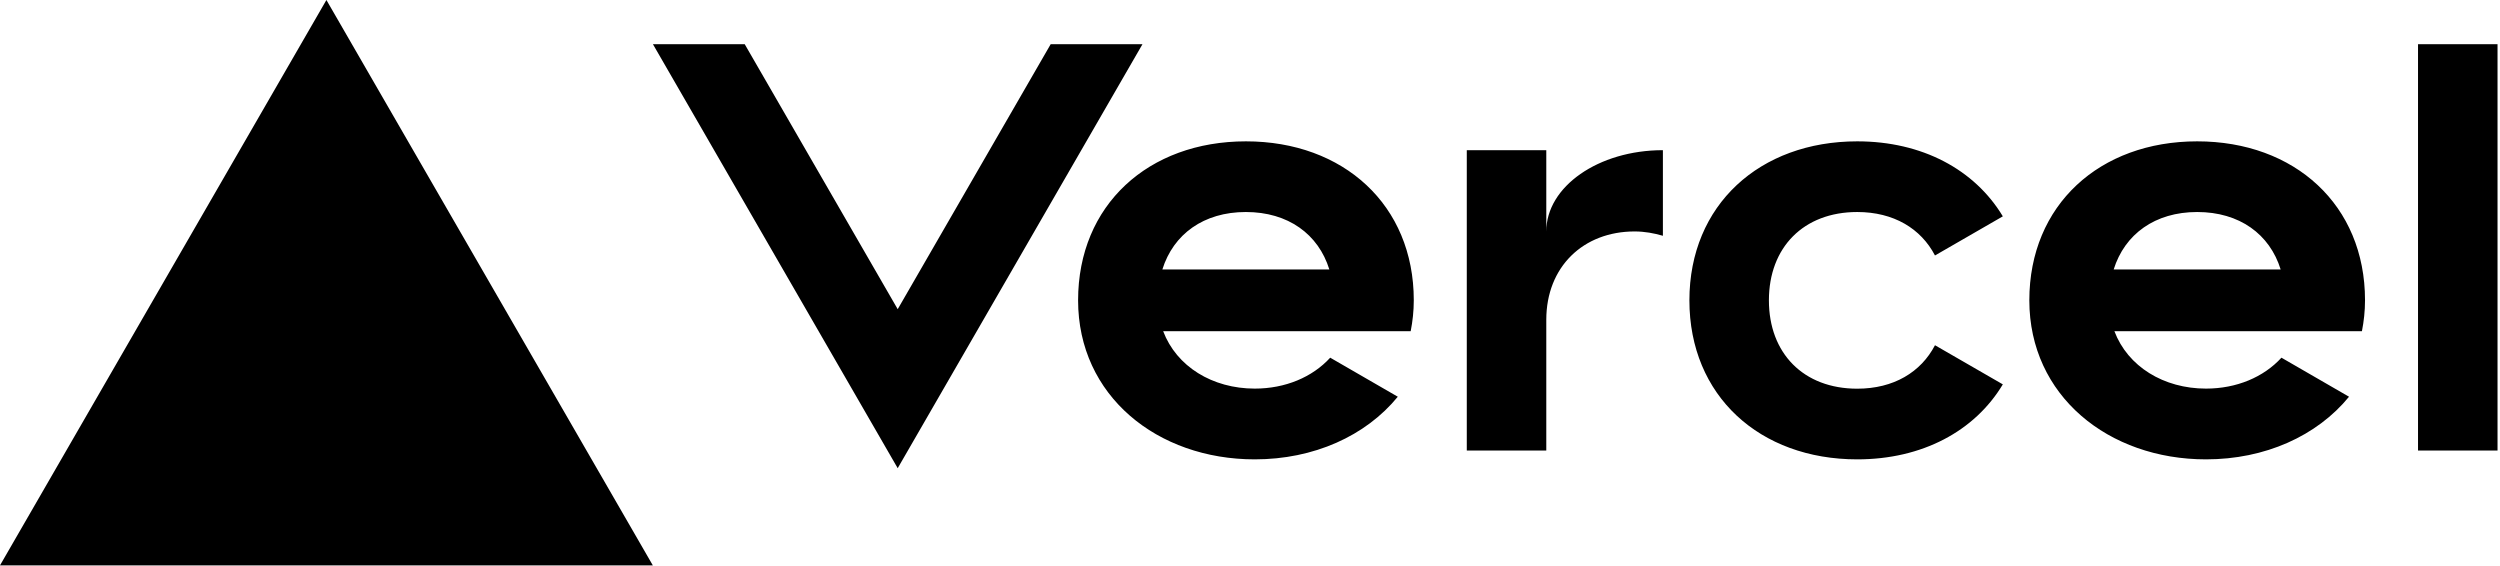
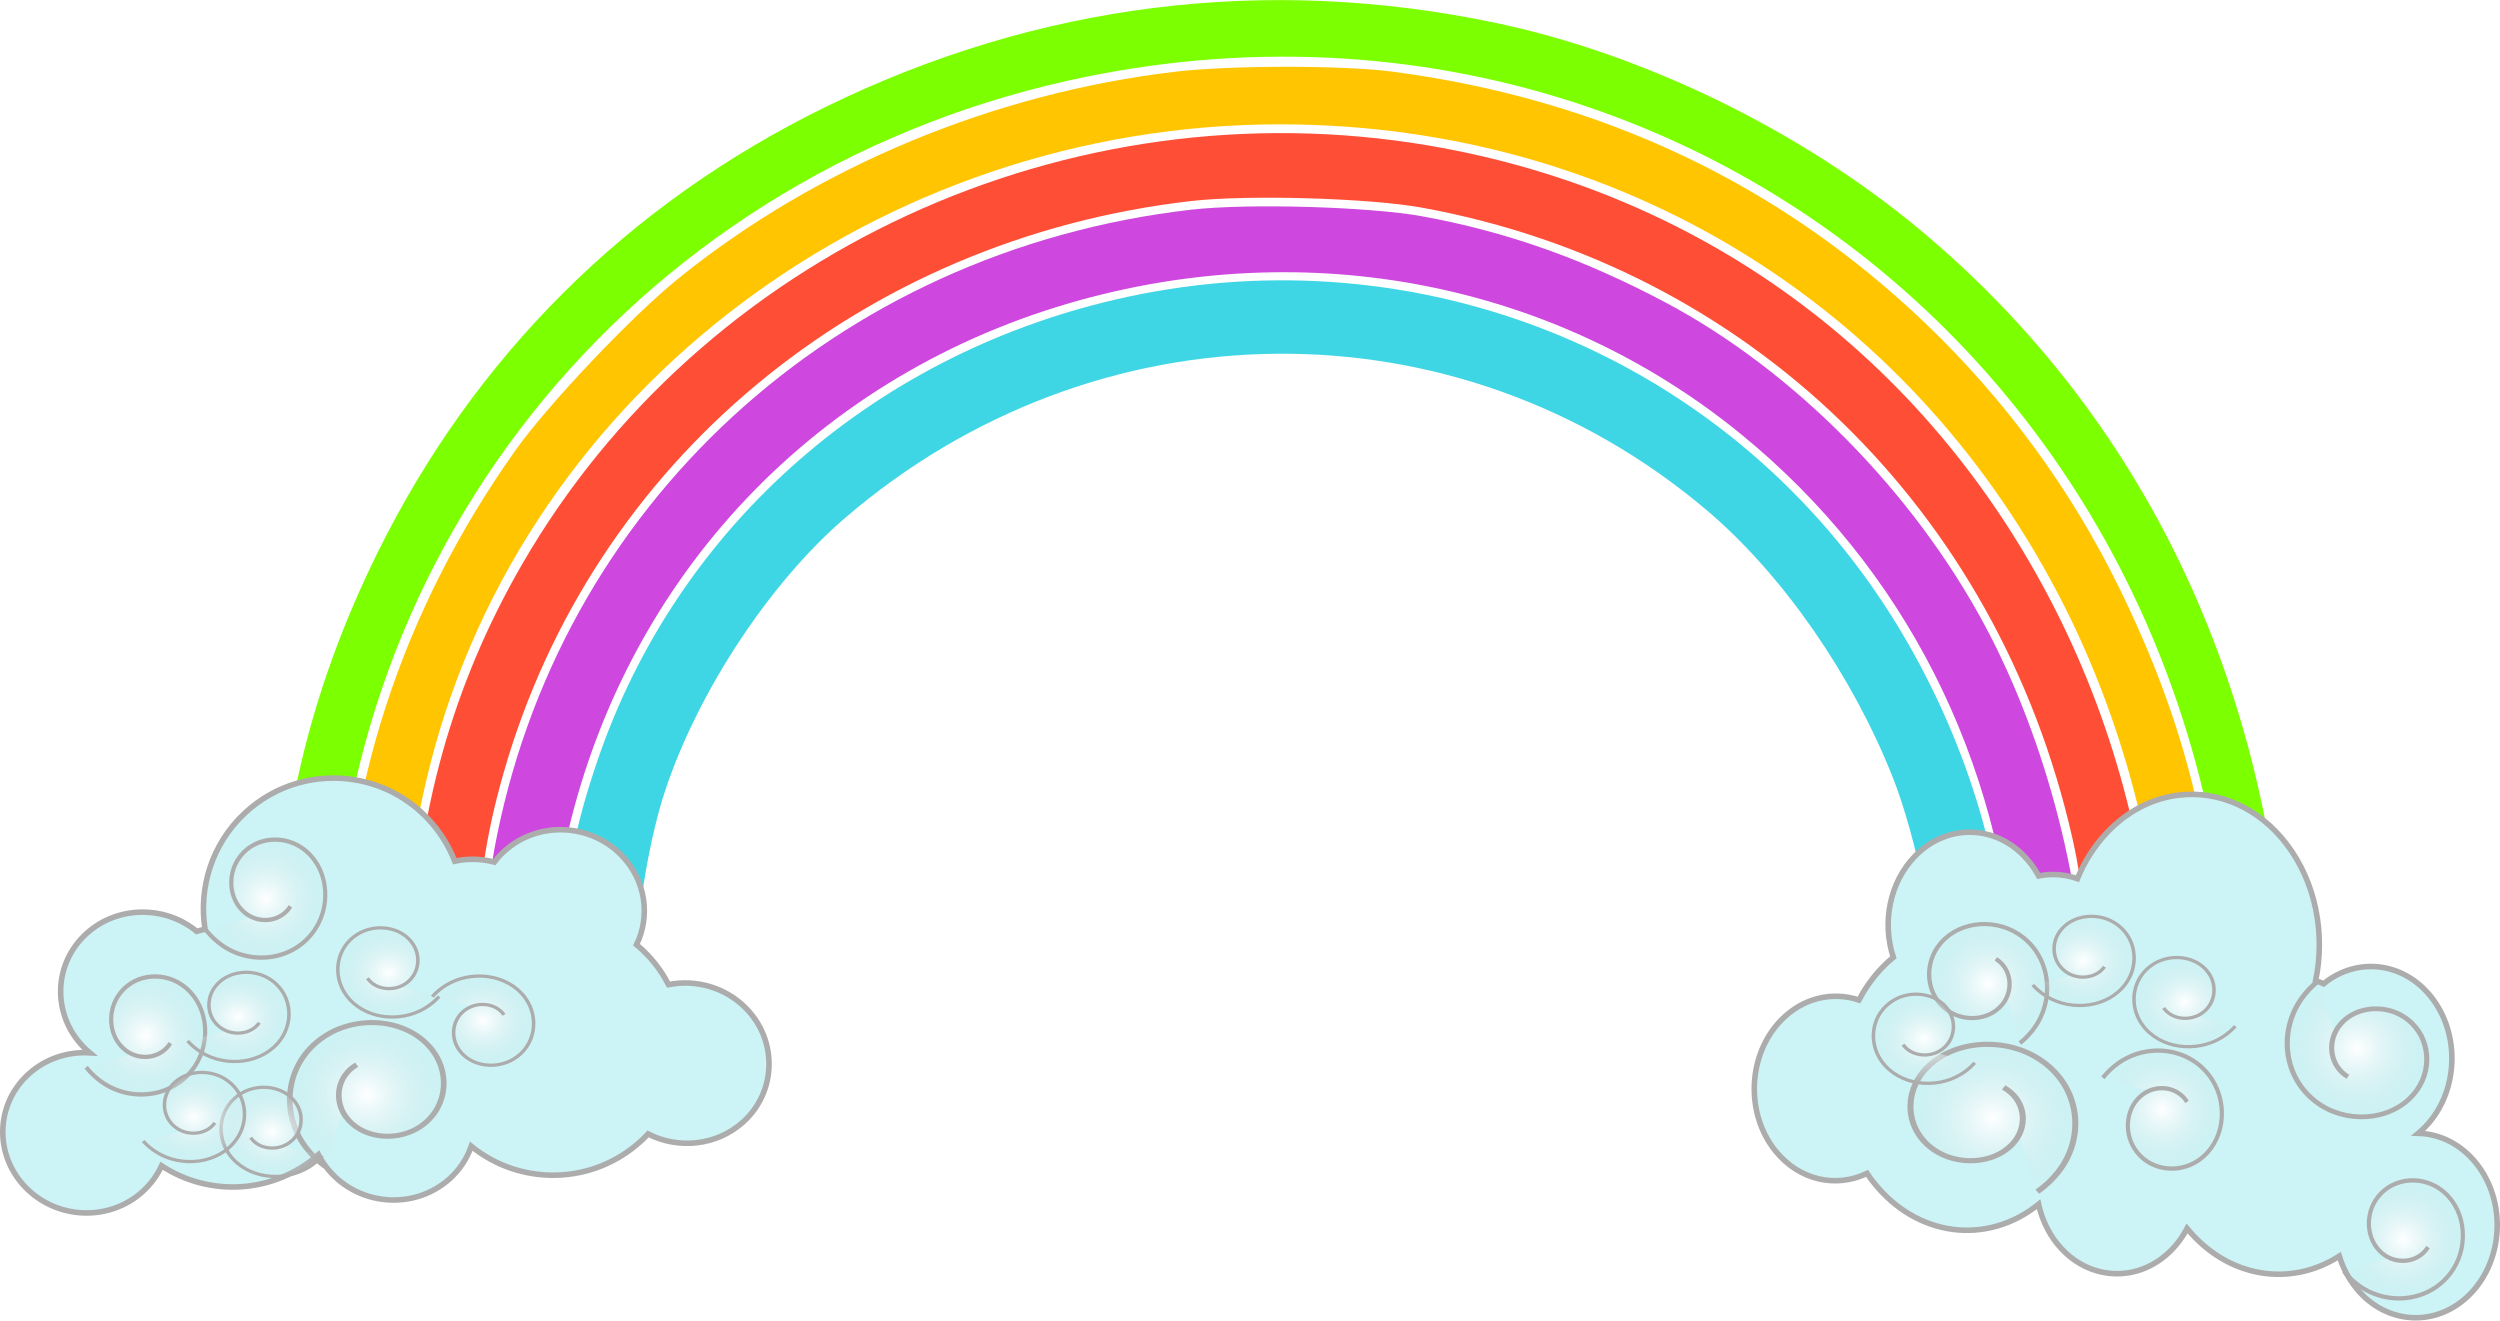
- <svg xmlns="http://www.w3.org/2000/svg" width="283" height="64" viewBox="0 0 283 64" fill="none">
-   <path d="M141.04 16c-11.04 0-19 7.2-19 18s8.96 18 20 18c6.67 0 12.55-2.64 16.19-7.09l-7.65-4.42c-2.02 2.21-5.09 3.5-8.54 3.5-4.79 0-8.86-2.5-10.37-6.5h28.02c.22-1.12.35-2.28.35-3.5 0-10.79-7.96-17.99-19-17.99zm-9.46 14.5c1.25-3.99 4.67-6.5 9.45-6.5 4.79 0 8.21 2.51 9.45 6.5h-18.9zM248.72 16c-11.04 0-19 7.2-19 18s8.96 18 20 18c6.67 0 12.55-2.64 16.19-7.09l-7.65-4.42c-2.02 2.21-5.09 3.5-8.54 3.5-4.79 0-8.86-2.5-10.37-6.5h28.02c.22-1.12.35-2.28.35-3.5 0-10.79-7.96-17.99-19-17.99zm-9.45 14.5c1.25-3.99 4.67-6.5 9.45-6.5 4.79 0 8.21 2.51 9.45 6.5h-18.9zM200.24 34c0 6 3.92 10 10 10 4.12 0 7.21-1.87 8.8-4.92l7.68 4.43c-3.18 5.3-9.14 8.49-16.48 8.49-11.05 0-19-7.2-19-18s7.96-18 19-18c7.34 0 13.29 3.19 16.48 8.49l-7.68 4.43c-1.59-3.05-4.68-4.92-8.8-4.92-6.07 0-10 4-10 10zm82.48-29v46h-9V5h9zM36.95 0L73.9 64H0L36.95 0zm92.38 5l-27.71 48L73.91 5H84.3l17.32 30 17.32-30h10.39zm58.91 12v9.69c-1-.29-2.06-.49-3.2-.49-5.81 0-10 4-10 10V51h-9V17h9v9.2c0-5.08 5.91-9.2 13.2-9.2z" fill="#000" />
+ <svg xmlns="http://www.w3.org/2000/svg" id="svg4360" viewBox="0 0 449.57 237.46" version="1.1">
+   <defs id="defs4362">
+     <radialGradient id="radialGradient5171-44" gradientUnits="userSpaceOnUse" cy="706.76" cx="-71.04" gradientTransform="matrix(1 0 0 1.0446 0 -31.503)" r="51.766">
+       <stop id="stop5150-88" stop-color="#fff" offset="0" />
+       <stop id="stop5152-7" stop-color="#cae6e9" stop-opacity="0" offset="1" />
+     </radialGradient>
+   </defs>
+   <g id="layer1" transform="translate(62.858 -291.49)">
+     <path id="path4373" fill-rule="evenodd" fill="#ffc500" d="m328.92 482.42-2.523-0.313-0.007-7.91c-0.019-23.203-6.038-48.863-16.624-70.877-25.778-53.607-76.598-87.007-135.94-89.346-72.02-2.839-137.44 42.303-157.58 108.73-4.986 16.45-8.096 38.871-6.972 50.275l0.526 5.341-2.624 0.009c-1.443 0.005-3.934 0.225-5.536 0.49l-2.912 0.481v-11.321c0-33.998 10.595-66.556 31.059-95.44 5.872-8.289 21.002-24.243 29.457-31.061 24.857-20.046 56.751-33.291 89.342-37.102 9.945-1.163 30.092-1.166 38.921-0.007 37.543 4.932 69.717 20.157 96.089 45.469 14.292 13.718 25.986 29.705 34.627 47.341 11.794 24.07 17.219 45.711 18.053 72.017l0.437 13.782-2.635-0.124c-1.449-0.068-3.77-0.265-5.158-0.437z" />
+     <path id="path4885" fill-rule="evenodd" fill="#ce47de" d="m304.85 479.06c-2.07-0.347-3.933-0.8-4.139-1.006-0.206-0.206-0.694-5.209-1.085-11.118-2.572-38.918-19.974-73.282-49.247-97.245-33.488-27.413-78.19-36.163-120.96-23.675-47.092 13.748-81.295 51.082-91.076 99.414-0.679 3.357-1.426 11.418-1.659 17.913l-0.424 11.809-3.585 0.444c-1.972 0.244-4.769 0.594-6.217 0.777l-2.631 0.333 0.441-12.586c0.242-6.922 1.013-15.731 1.712-19.574 11.265-61.911 61.368-108.01 125.38-115.35 10.192-1.169 32.031-0.54 41.568 1.198 15.123 2.756 29.011 7.676 43.73 15.493 23.042 12.238 44.568 34.032 57.485 58.202 11.001 20.585 17.941 47.535 17.966 69.77 0.008 6.797 0.431 6.492-7.251 5.203z" />
+     <path id="path4887" fill-rule="evenodd" fill="#ff4e36" d="m316.57 480.86-2.912-0.305-0.007-6.359c-0.008-8.074-1.792-22.951-3.835-31.982-13.369-59.107-58.27-102.65-116.9-113.37-9.523-1.741-31.363-2.373-41.568-1.202-59.521 6.828-107.74 46.963-123.67 102.93-3.178 11.167-4.501 20.083-4.97 33.498l-0.439 12.533-2.805 0.464c-1.543 0.255-4.17 0.468-5.838 0.473l-3.033 0.009 0.496-13.394c0.98-26.467 7.457-49.588 19.946-71.2 32.323-55.935 98.136-86.319 163.08-75.288 50.16 8.519 91.179 39.428 113.77 85.731 10.698 21.925 16.638 46.793 16.638 69.658v8.377l-2.523-0.131c-1.388-0.072-3.834-0.268-5.435-0.435z" />
+     <path id="path4889" fill-rule="evenodd" fill="#3ed6e4" d="m291.72 477.34-6.018-0.759-0.014-4.76c-0.032-10.622-3.878-29.704-8.17-40.535-7.328-18.491-19.88-36.53-33.389-47.986-44.942-38.113-109.84-37.536-155.07 1.377-13.502 11.615-26.384 31.159-32.311 49.017-2.664 8.029-4.851 20.551-5.321 30.47-0.512 10.816 0.302 9.82-8.671 10.611l-4.963 0.438 0.471-12.229c0.534-13.867 2.07-22.275 6.367-34.854 14.46-42.332 50.292-73.617 95.39-83.286 51.978-11.144 105.01 9.918 134.7 53.5 13.043 19.143 21.436 42.267 22.994 63.347 0.25 3.38 0.64 8.505 0.868 11.387 0.227 2.883 0.13 5.192-0.216 5.131s-3.337-0.451-6.647-0.869z" />
+     <path id="path4891" fill-rule="evenodd" fill="#7cff00" d="m345.49 484.88c-0.641-0.136-2.421-0.45-3.957-0.699l-2.792-0.453-0.469-12.216c-0.586-15.259-2.24-27.14-5.606-40.272-14.61-57.06-55.53-101.93-109.85-120.48-28.7-9.81-59.5-11.7-90.07-5.52-79.825 16.13-135.88 83.99-135.88 164.51v10.125l-2.135 0.009c-1.174 0.005-3.446 0.225-5.047 0.49l-2.912 0.481v-12.097c0-27.624 5.889-52.772 18.217-77.788 17.464-35.43 45.088-62.9 80.784-80.33 38.023-18.56 78.933-23.69 120.17-15.07 26.769 5.596 55.227 19.483 76.659 37.407 39.868 33.342 62.764 81.05 65.699 136.9 0.495 9.412 0.058 15.546-1.094 15.356-0.301-0.05-1.071-0.201-1.712-0.337z" />
+     <path id="path4941-4" stroke="#acacac" fill-rule="evenodd" fill="#ccf3f5" d="m329.16 434.45c-4.751 0.52-9.406 2.79-13.214 6.853-2.242 2.392-3.989 5.18-5.232 8.204-2.25-0.804-4.641-0.97-6.964-0.499-0.462-0.852-0.992-1.661-1.604-2.43-5.4-6.782-14.642-7.29-20.634-1.126-4.591 4.723-5.942 11.99-3.895 18.18-0.753 0.626-1.492 1.307-2.192 2.054-1.59 1.696-2.917 3.597-4.006 5.637-4.722-1.581-10.054-0.415-13.983 3.626-5.992 6.163-6.467 16.67-1.067 23.452l0.095 0.112c4.284 5.273 10.904 6.653 16.428 3.982 0.304 0.451 0.616 0.906 0.949 1.339l0.158 0.192c7.807 9.971 20.507 11.462 29.739 4.024 0.56 2.549 1.654 4.983 3.312 7.066l0.095 0.112c5.421 6.673 14.588 7.118 20.538 0.998 1.113-1.145 2.028-2.431 2.758-3.823 7.28 8.869 18.526 10.645 27.371 4.978 0.621 2.028 1.607 3.947 2.954 5.638l0.096 0.129c5.421 6.673 14.574 7.119 20.524 0.999 5.992-6.163 6.469-16.653 1.069-23.435-2.781-3.492-6.575-5.313-10.424-5.422 0.416-0.345 0.816-0.722 1.206-1.123 5.992-6.163 6.469-16.653 1.069-23.435-5.02-6.305-13.355-7.189-19.317-2.328-0.473-0.212-0.941-0.418-1.423-0.592 1.739-8.41 0.035-17.666-5.268-24.575-5.044-6.572-12.194-9.545-19.137-8.784z" />
+     <path id="path4941-4-6" stroke="#acacac" fill-rule="evenodd" fill="#ccf3f5" d="m1.208 431.77c4.798 0.851 9.377 3.208 12.965 7.045 2.113 2.26 3.694 4.82 4.746 7.542 2.346-0.506 4.792-0.448 7.123 0.155 0.53-0.699 1.127-1.354 1.804-1.968 5.974-5.415 15.417-5.076 21.08 0.764 4.34 4.475 5.202 10.878 2.682 16.063 0.722 0.605 1.426 1.257 2.086 1.963 1.498 1.602 2.715 3.359 3.679 5.216 4.917-0.97 10.262 0.488 13.976 4.316 5.664 5.84 5.407 14.973-0.567 20.388l-0.104 0.089c-4.731 4.202-11.567 4.839-17.001 2.062-0.342 0.365-0.691 0.732-1.06 1.079l-0.175 0.153c-8.649 7.972-21.68 8.193-30.551 0.977-0.75 2.159-2.035 4.174-3.869 5.836l-0.104 0.088c-5.988 5.318-15.35 4.931-20.974-0.867-1.052-1.084-1.893-2.275-2.538-3.541-8.035 7.063-19.605 7.652-28.208 2.002-0.775 1.703-1.915 3.281-3.404 4.631l-0.107 0.103c-5.988 5.318-15.335 4.934-20.959-0.865-5.664-5.84-5.409-14.959 0.565-20.373 3.076-2.788 7.067-4.044 10.991-3.814-0.399-0.334-0.78-0.693-1.149-1.074-5.664-5.84-5.409-14.959 0.565-20.373 5.554-5.034 14.099-5.097 19.824-0.387 0.496-0.143 0.987-0.282 1.49-0.392-1.177-7.425 1.211-15.293 7.095-20.826 5.597-5.263 13.083-7.234 20.096-5.99z" />
+     <path id="path5092-5-7" d="m-64.735 685.8c12.223 7.893 14.449 24.8 6.752 36.625-9.698 14.899-30.361 17.591-44.788 8.128-18.064-11.848-21.303-36.962-9.737-54.47 14.394-21.791 44.761-25.668 65.899-11.61 26.159 17.397 30.782 53.935 13.783 79.333-3.388 5.062-7.52 9.617-12.209 13.503" transform="matrix(.3073 0 0 .26211 317.35 307.29)" stroke="#acacac" stroke-width="3.523" fill="url(#radialGradient5171-44)" />
+     <path id="path5092-5-9" d="m-64.735 685.8c12.223 7.893 14.449 24.8 6.752 36.625-9.698 14.899-30.361 17.591-44.788 8.128-18.064-11.848-21.303-36.962-9.737-54.47 14.394-21.791 44.761-25.668 65.899-11.61 26.159 17.397 30.782 53.935 13.783 79.333-3.388 5.062-7.52 9.617-12.209 13.503" transform="matrix(0 .21996 -.21173 0 134.58 468.71)" stroke="#acacac" stroke-width="3.523" fill="url(#radialGradient5171-44)" />
+     <path id="path5092-5-5" d="m-64.735 685.8c12.223 7.893 14.449 24.8 6.752 36.625-9.698 14.899-30.361 17.591-44.788 8.128-18.064-11.848-21.303-36.962-9.737-54.47 14.394-21.791 44.761-25.668 65.899-11.61 26.159 17.397 30.782 53.935 13.783 79.333-3.388 5.062-7.52 9.617-12.209 13.503" transform="matrix(-.28703 0 0 .25597 -17.297 307.41)" stroke="#acacac" stroke-width="3.523" fill="url(#radialGradient5171-44)" />
+     <path id="path5092-5-9-6" d="m-64.735 685.8c12.223 7.893 14.449 24.8 6.752 36.625-9.698 14.899-30.361 17.591-44.788 8.128-18.064-11.848-21.303-36.962-9.737-54.47 14.394-21.791 44.761-25.668 65.899-11.61 26.159 17.397 30.782 53.935 13.783 79.333-3.388 5.062-7.52 9.617-12.209 13.503" transform="matrix(0 .21996 -.21173 0 112.98 493.32)" stroke="#acacac" stroke-width="3.523" fill="url(#radialGradient5171-44)" />
+     <path id="path5092-5-9-6-5" d="m-64.735 685.8c12.223 7.893 14.449 24.8 6.752 36.625-9.698 14.899-30.361 17.591-44.788 8.128-18.064-11.848-21.303-36.962-9.737-54.47 14.394-21.791 44.761-25.668 65.899-11.61 26.159 17.397 30.782 53.935 13.783 79.333-3.388 5.062-7.52 9.617-12.209 13.503" transform="matrix(0 .16624 .18025 0 -120.39 478.17)" stroke="#acacac" stroke-width="3.523" fill="url(#radialGradient5171-44)" />
+     <path id="path5092-5-7-6" d="m-64.735 685.8c12.223 7.893 14.449 24.8 6.752 36.625-9.698 14.899-30.361 17.591-44.788 8.128-18.064-11.848-21.303-36.962-9.737-54.47 14.394-21.791 44.761-25.668 65.899-11.61 26.159 17.397 30.782 53.935 13.783 79.333-3.388 5.062-7.52 9.617-12.209 13.503" transform="matrix(-.26011 0 0 -.24345 342.52 652.09)" stroke="#acacac" stroke-width="3.523" fill="url(#radialGradient5171-44)" />
+     <path id="path5092-5-9-6-5-2" d="m-64.735 685.8c12.223 7.893 14.449 24.8 6.752 36.625-9.698 14.899-30.361 17.591-44.788 8.128-18.064-11.848-21.303-36.962-9.737-54.47 14.394-21.791 44.761-25.668 65.899-11.61 26.159 17.397 30.782 53.935 13.783 79.333-3.388 5.062-7.52 9.617-12.209 13.503" transform="matrix(.21996 0 0 .21173 310.29 318.72)" stroke="#acacac" stroke-width="3.523" fill="url(#radialGradient5171-44)" />
+     <path id="path5092-5-9-6-5-5" d="m-64.735 685.8c12.223 7.893 14.449 24.8 6.752 36.625-9.698 14.899-30.361 17.591-44.788 8.128-18.064-11.848-21.303-36.962-9.737-54.47 14.394-21.791 44.761-25.668 65.899-11.61 26.159 17.397 30.782 53.935 13.783 79.333-3.388 5.062-7.52 9.617-12.209 13.503" transform="matrix(0 -.21996 -.21173 0 475.64 475.4)" stroke="#acacac" stroke-width="3.523" fill="url(#radialGradient5171-44)" />
+     <path id="path5092-5-9-6-5-1" d="m-64.735 685.8c12.223 7.893 14.449 24.8 6.752 36.625-9.698 14.899-30.361 17.591-44.788 8.128-18.064-11.848-21.303-36.962-9.737-54.47 14.394-21.791 44.761-25.668 65.899-11.61 26.159 17.397 30.782 53.935 13.783 79.333-3.388 5.062-7.52 9.617-12.209 13.503" transform="matrix(0 .21996 -.21173 0 518.98 529.99)" stroke="#acacac" stroke-width="3.523" fill="url(#radialGradient5171-44)" />
+     <path id="path5092-5-9-6-5-3" d="m-64.735 685.8c12.223 7.893 14.449 24.8 6.752 36.625-9.698 14.899-30.361 17.591-44.788 8.128-18.064-11.848-21.303-36.962-9.737-54.47 14.394-21.791 44.761-25.668 65.899-11.61 26.159 17.397 30.782 53.935 13.783 79.333-3.388 5.062-7.52 9.617-12.209 13.503" transform="matrix(0 -.16624 -.18025 0 151.39 463.22)" stroke="#acacac" stroke-width="3.523" fill="url(#radialGradient5171-44)" />
+     <path id="path5092-5-9-6-5-7" d="m-64.735 685.8c12.223 7.893 14.449 24.8 6.752 36.625-9.698 14.899-30.361 17.591-44.788 8.128-18.064-11.848-21.303-36.962-9.737-54.47 14.394-21.791 44.761-25.668 65.899-11.61 26.159 17.397 30.782 53.935 13.783 79.333-3.388 5.062-7.52 9.617-12.209 13.503" transform="matrix(0 .16624 .18025 0 -141.39 506.84)" stroke="#acacac" stroke-width="3.523" fill="url(#radialGradient5171-44)" />
+     <path id="path5092-5-9-6-5-57" d="m-64.735 685.8c12.223 7.893 14.449 24.8 6.752 36.625-9.698 14.899-30.361 17.591-44.788 8.128-18.064-11.848-21.303-36.962-9.737-54.47 14.394-21.791 44.761-25.668 65.899-11.61 26.159 17.397 30.782 53.935 13.783 79.333-3.388 5.062-7.52 9.617-12.209 13.503" transform="matrix(0 .16624 -.18025 0 99.393 504.17)" stroke="#acacac" stroke-width="3.523" fill="url(#radialGradient5171-44)" />
+     <path id="path5092-5-9-6-5-57-7" d="m-64.735 685.8c12.223 7.893 14.449 24.8 6.752 36.625-9.698 14.899-30.361 17.591-44.788 8.128-18.064-11.848-21.303-36.962-9.737-54.47 14.394-21.791 44.761-25.668 65.899-11.61 26.159 17.397 30.782 53.935 13.783 79.333-3.388 5.062-7.52 9.617-12.209 13.503" transform="matrix(0 .16624 -.18025 0 107.39 486.17)" stroke="#acacac" stroke-width="3.523" fill="url(#radialGradient5171-44)" />
+     <path id="path5092-5-9-6-5-57-6" d="m-64.735 685.8c12.223 7.893 14.449 24.8 6.752 36.625-9.698 14.899-30.361 17.591-44.788 8.128-18.064-11.848-21.303-36.962-9.737-54.47 14.394-21.791 44.761-25.668 65.899-11.61 26.159 17.397 30.782 53.935 13.783 79.333-3.388 5.062-7.52 9.617-12.209 13.503" transform="matrix(0 .16624 .18025 0 202.61 483.51)" stroke="#acacac" stroke-width="3.523" fill="url(#radialGradient5171-44)" />
+     <path id="path5092-5-9-6-5-57-6-1" d="m-64.735 685.8c12.223 7.893 14.449 24.8 6.752 36.625-9.698 14.899-30.361 17.591-44.788 8.128-18.064-11.848-21.303-36.962-9.737-54.47 14.394-21.791 44.761-25.668 65.899-11.61 26.159 17.397 30.782 53.935 13.783 79.333-3.388 5.062-7.52 9.617-12.209 13.503" transform="matrix(0 .16624 .18025 0 155.75 490.1)" stroke="#acacac" stroke-width="3.523" fill="url(#radialGradient5171-44)" />
+     <path id="path5092-5-9-6-5-57-6-8" d="m-64.735 685.8c12.223 7.893 14.449 24.8 6.752 36.625-9.698 14.899-30.361 17.591-44.788 8.128-18.064-11.848-21.303-36.962-9.737-54.47 14.394-21.791 44.761-25.668 65.899-11.61 26.159 17.397 30.782 53.935 13.783 79.333-3.388 5.062-7.52 9.617-12.209 13.503" transform="matrix(0 .16624 -.18025 0 439.2 476.1)" stroke="#acacac" stroke-width="3.523" fill="url(#radialGradient5171-44)" />
+   </g>
</svg>
